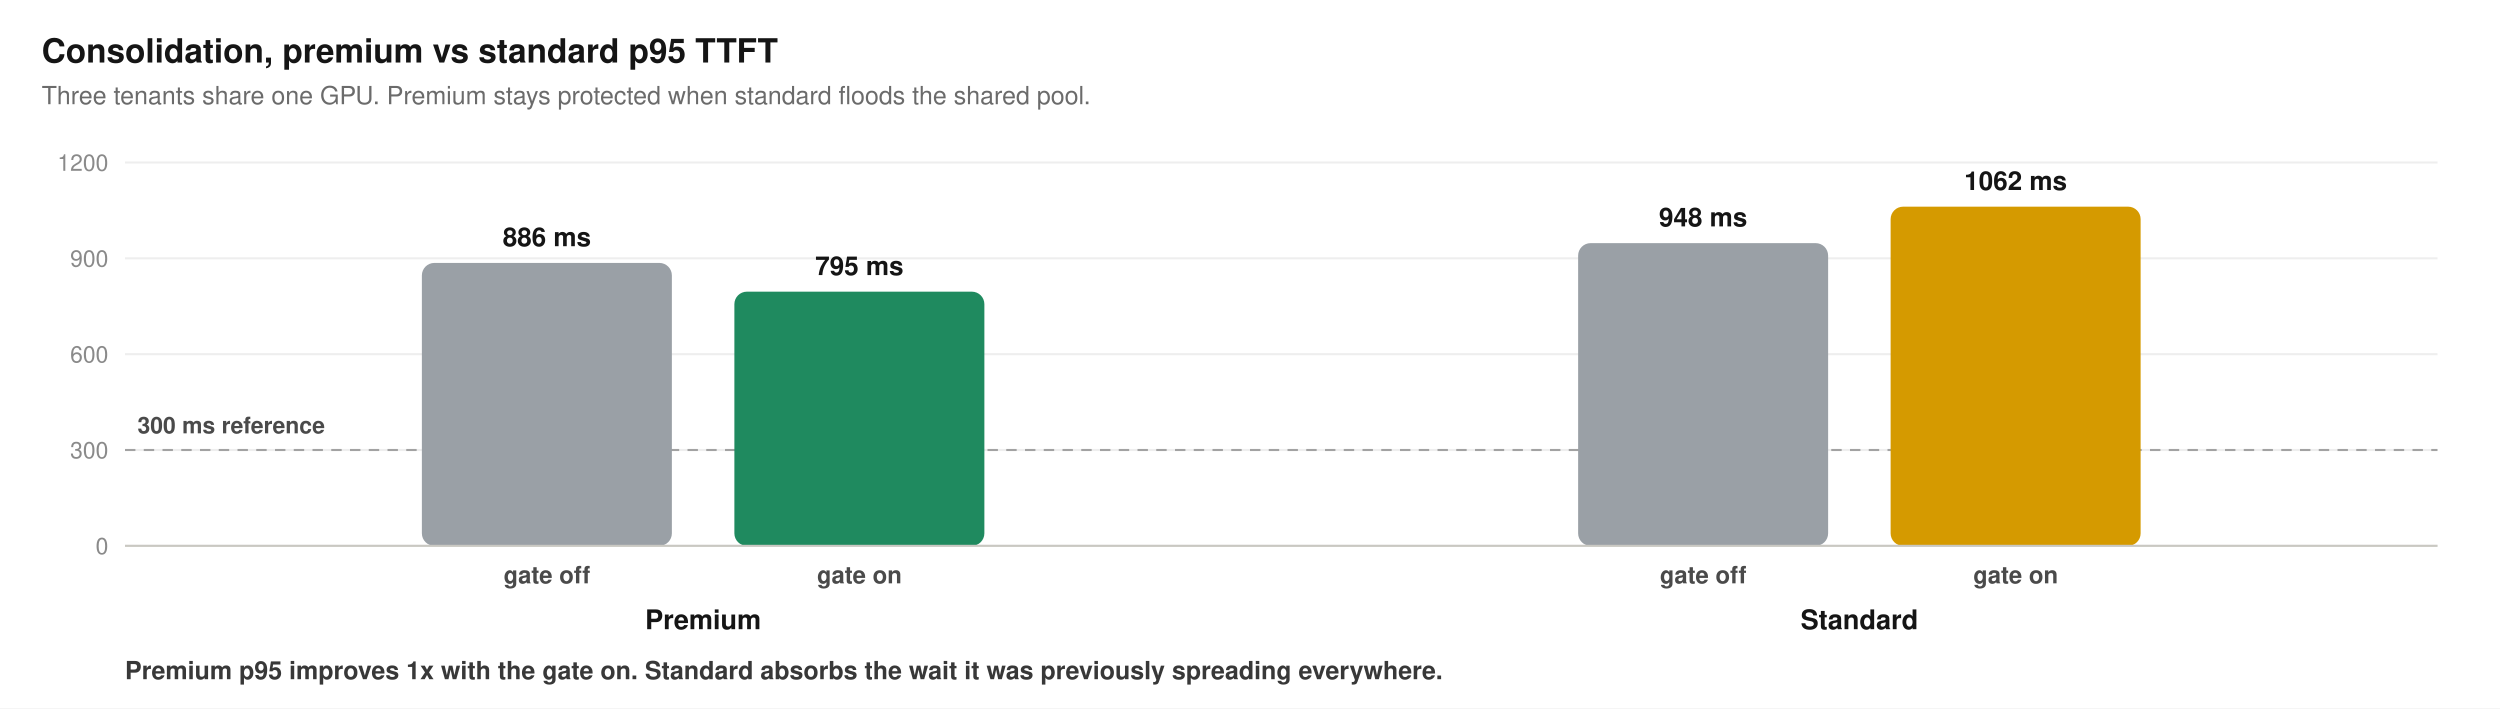
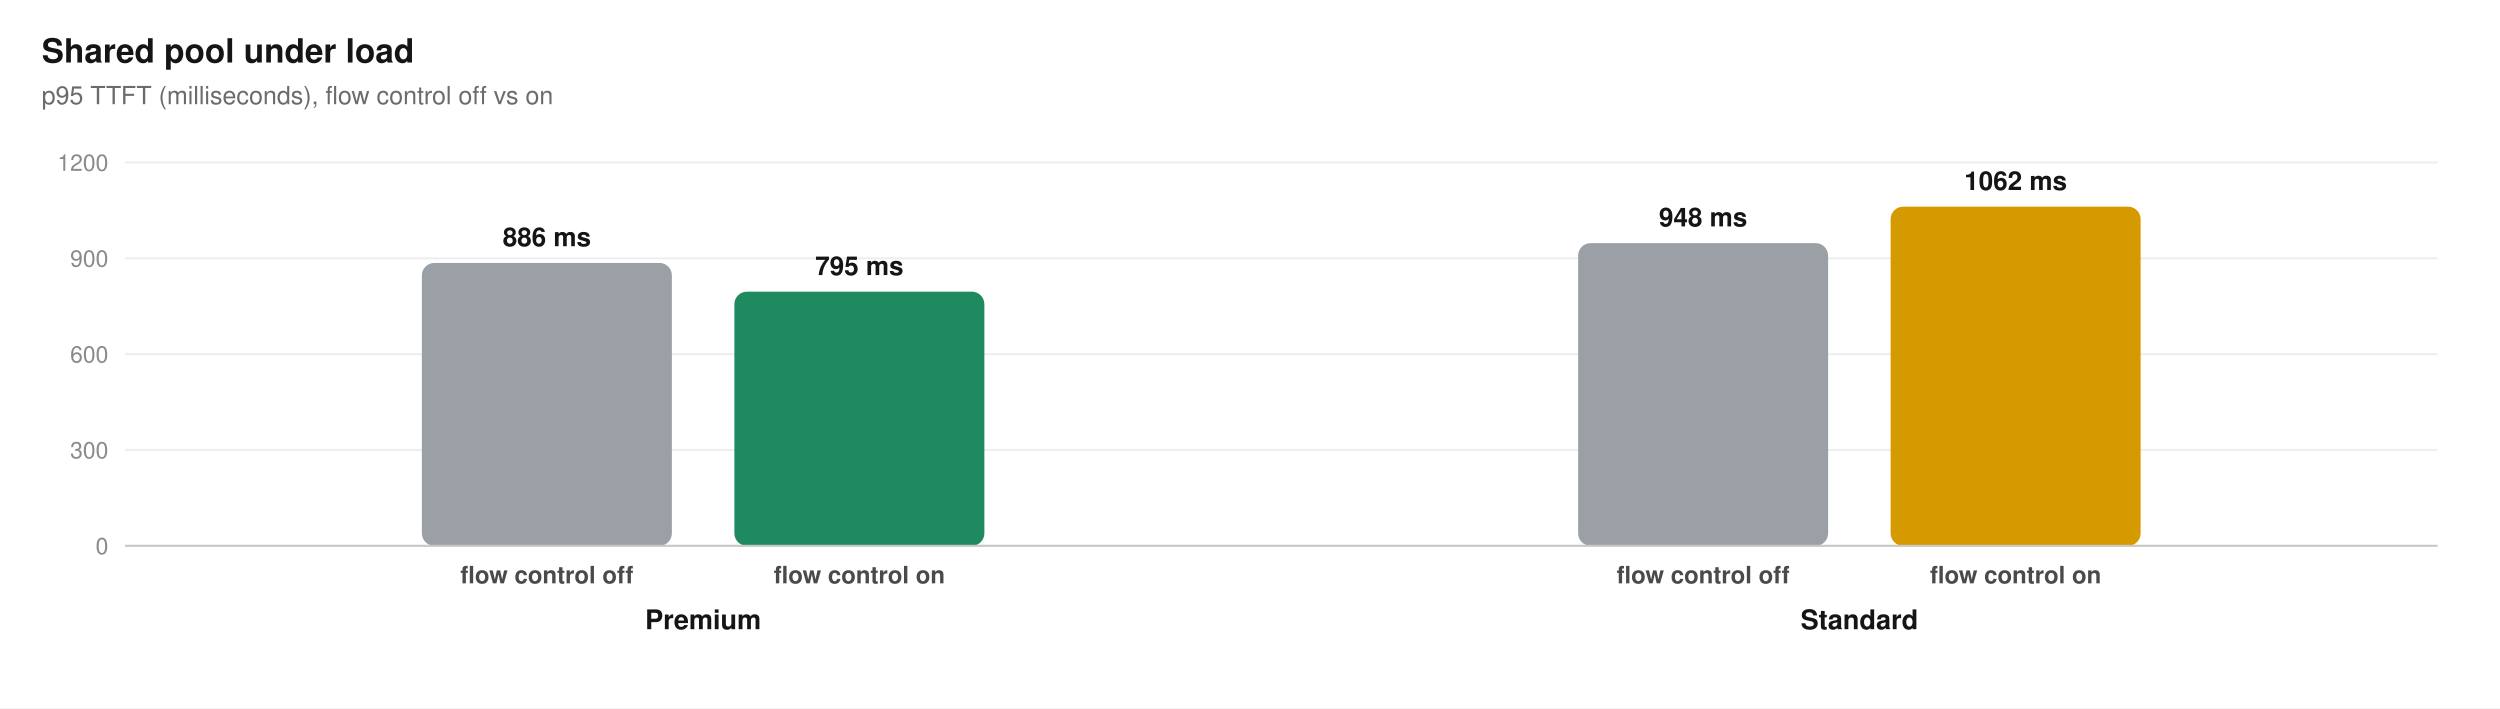
- <svg xmlns="http://www.w3.org/2000/svg" viewBox="0 0 1200 340" role="img" aria-label="Consolidation, premium vs standard p95 TTFT">
+ <svg xmlns="http://www.w3.org/2000/svg" viewBox="0 0 1200 340" role="img" aria-label="Shared pool under load">
  <rect width="1200" height="340" fill="#ffffff" />
-   <text x="20" y="30" font-family="-apple-system,BlinkMacSystemFont,Segoe UI,Helvetica,Arial,sans-serif" font-size="16" font-weight="800" fill="#151515" text-anchor="start">Consolidation, premium vs standard p95 TTFT</text>
-   <text x="20" y="50" font-family="-apple-system,BlinkMacSystemFont,Segoe UI,Helvetica,Arial,sans-serif" font-size="12" font-weight="400" fill="#6b6b6b" text-anchor="start">Three tenants share one GPU. Premium stays protected when standard floods the shared pool.</text>
+   <text x="20" y="30" font-family="-apple-system,BlinkMacSystemFont,Segoe UI,Helvetica,Arial,sans-serif" font-size="16" font-weight="800" fill="#151515" text-anchor="start">Shared pool under load</text>
+   <text x="20" y="50" font-family="-apple-system,BlinkMacSystemFont,Segoe UI,Helvetica,Arial,sans-serif" font-size="12" font-weight="400" fill="#6b6b6b" text-anchor="start">p95 TTFT (milliseconds), flow control off vs on</text>
  <line x1="60" y1="262.0" x2="1170" y2="262.0" stroke="#eeeeee" />
  <text x="52" y="266.0" font-family="-apple-system,BlinkMacSystemFont,Segoe UI,Helvetica,Arial,sans-serif" font-size="11" font-weight="400" fill="#8a8a8a" text-anchor="end">0</text>
  <line x1="60" y1="216.0" x2="1170" y2="216.0" stroke="#eeeeee" />
  <text x="52" y="220.0" font-family="-apple-system,BlinkMacSystemFont,Segoe UI,Helvetica,Arial,sans-serif" font-size="11" font-weight="400" fill="#8a8a8a" text-anchor="end">300</text>
  <line x1="60" y1="170.0" x2="1170" y2="170.0" stroke="#eeeeee" />
  <text x="52" y="174.0" font-family="-apple-system,BlinkMacSystemFont,Segoe UI,Helvetica,Arial,sans-serif" font-size="11" font-weight="400" fill="#8a8a8a" text-anchor="end">600</text>
  <line x1="60" y1="124.0" x2="1170" y2="124.0" stroke="#eeeeee" />
  <text x="52" y="128.0" font-family="-apple-system,BlinkMacSystemFont,Segoe UI,Helvetica,Arial,sans-serif" font-size="11" font-weight="400" fill="#8a8a8a" text-anchor="end">900</text>
  <line x1="60" y1="78.0" x2="1170" y2="78.0" stroke="#eeeeee" />
  <text x="52" y="82.0" font-family="-apple-system,BlinkMacSystemFont,Segoe UI,Helvetica,Arial,sans-serif" font-size="11" font-weight="400" fill="#8a8a8a" text-anchor="end">1200</text>
-   <line x1="60" y1="216.0" x2="1170" y2="216.0" stroke="#151515" stroke-dasharray="5 4" opacity=".35" />
-   <text x="66" y="208.0" font-family="-apple-system,BlinkMacSystemFont,Segoe UI,Helvetica,Arial,sans-serif" font-size="11" font-weight="600" fill="#4a4a4a" text-anchor="start">300 ms reference</text>
  <rect x="202.5" y="126.2" width="120.0" height="135.8" rx="6" fill="#9aa0a6" />
  <text x="262.5" y="118.175" font-family="-apple-system,BlinkMacSystemFont,Segoe UI,Helvetica,Arial,sans-serif" font-size="12.5" font-weight="800" fill="#151515" text-anchor="middle">886 ms</text>
-   <text x="262.5" y="280" font-family="-apple-system,BlinkMacSystemFont,Segoe UI,Helvetica,Arial,sans-serif" font-size="11.5" font-weight="600" fill="#4a4a4a" text-anchor="middle">gate off</text>
+   <text x="262.5" y="280" font-family="-apple-system,BlinkMacSystemFont,Segoe UI,Helvetica,Arial,sans-serif" font-size="11.5" font-weight="600" fill="#4a4a4a" text-anchor="middle">flow control off</text>
  <rect x="352.5" y="140.0" width="120.0" height="122.0" rx="6" fill="#1f8a5f" />
  <text x="412.5" y="132.04" font-family="-apple-system,BlinkMacSystemFont,Segoe UI,Helvetica,Arial,sans-serif" font-size="12.5" font-weight="800" fill="#151515" text-anchor="middle">795 ms</text>
-   <text x="412.5" y="280" font-family="-apple-system,BlinkMacSystemFont,Segoe UI,Helvetica,Arial,sans-serif" font-size="11.5" font-weight="600" fill="#4a4a4a" text-anchor="middle">gate on</text>
+   <text x="412.5" y="280" font-family="-apple-system,BlinkMacSystemFont,Segoe UI,Helvetica,Arial,sans-serif" font-size="11.5" font-weight="600" fill="#4a4a4a" text-anchor="middle">flow control on</text>
  <text x="337.5" y="302" font-family="-apple-system,BlinkMacSystemFont,Segoe UI,Helvetica,Arial,sans-serif" font-size="13" font-weight="700" fill="#151515" text-anchor="middle">Premium</text>
  <rect x="757.5" y="116.7" width="120.0" height="145.3" rx="6" fill="#9aa0a6" />
  <text x="817.5" y="108.658" font-family="-apple-system,BlinkMacSystemFont,Segoe UI,Helvetica,Arial,sans-serif" font-size="12.5" font-weight="800" fill="#151515" text-anchor="middle">948 ms</text>
-   <text x="817.5" y="280" font-family="-apple-system,BlinkMacSystemFont,Segoe UI,Helvetica,Arial,sans-serif" font-size="11.5" font-weight="600" fill="#4a4a4a" text-anchor="middle">gate off</text>
+   <text x="817.5" y="280" font-family="-apple-system,BlinkMacSystemFont,Segoe UI,Helvetica,Arial,sans-serif" font-size="11.5" font-weight="600" fill="#4a4a4a" text-anchor="middle">flow control off</text>
  <rect x="907.5" y="99.2" width="120.0" height="162.8" rx="6" fill="#d59a00" />
  <text x="967.5" y="91.199" font-family="-apple-system,BlinkMacSystemFont,Segoe UI,Helvetica,Arial,sans-serif" font-size="12.5" font-weight="800" fill="#151515" text-anchor="middle">1062 ms</text>
-   <text x="967.5" y="280" font-family="-apple-system,BlinkMacSystemFont,Segoe UI,Helvetica,Arial,sans-serif" font-size="11.5" font-weight="600" fill="#4a4a4a" text-anchor="middle">gate on</text>
+   <text x="967.5" y="280" font-family="-apple-system,BlinkMacSystemFont,Segoe UI,Helvetica,Arial,sans-serif" font-size="11.5" font-weight="600" fill="#4a4a4a" text-anchor="middle">flow control on</text>
  <text x="892.5" y="302" font-family="-apple-system,BlinkMacSystemFont,Segoe UI,Helvetica,Arial,sans-serif" font-size="13" font-weight="700" fill="#151515" text-anchor="middle">Standard</text>
-   <text x="60" y="326" font-family="-apple-system,BlinkMacSystemFont,Segoe UI,Helvetica,Arial,sans-serif" font-size="12" font-weight="600" fill="#383838" text-anchor="start">Premium p95 improves 1x with the gate on. Standard absorbs the wait it was previously spreading everywhere.</text>
  <line x1="60" y1="262" x2="1170" y2="262" stroke="#c9c8c2" />
</svg>
